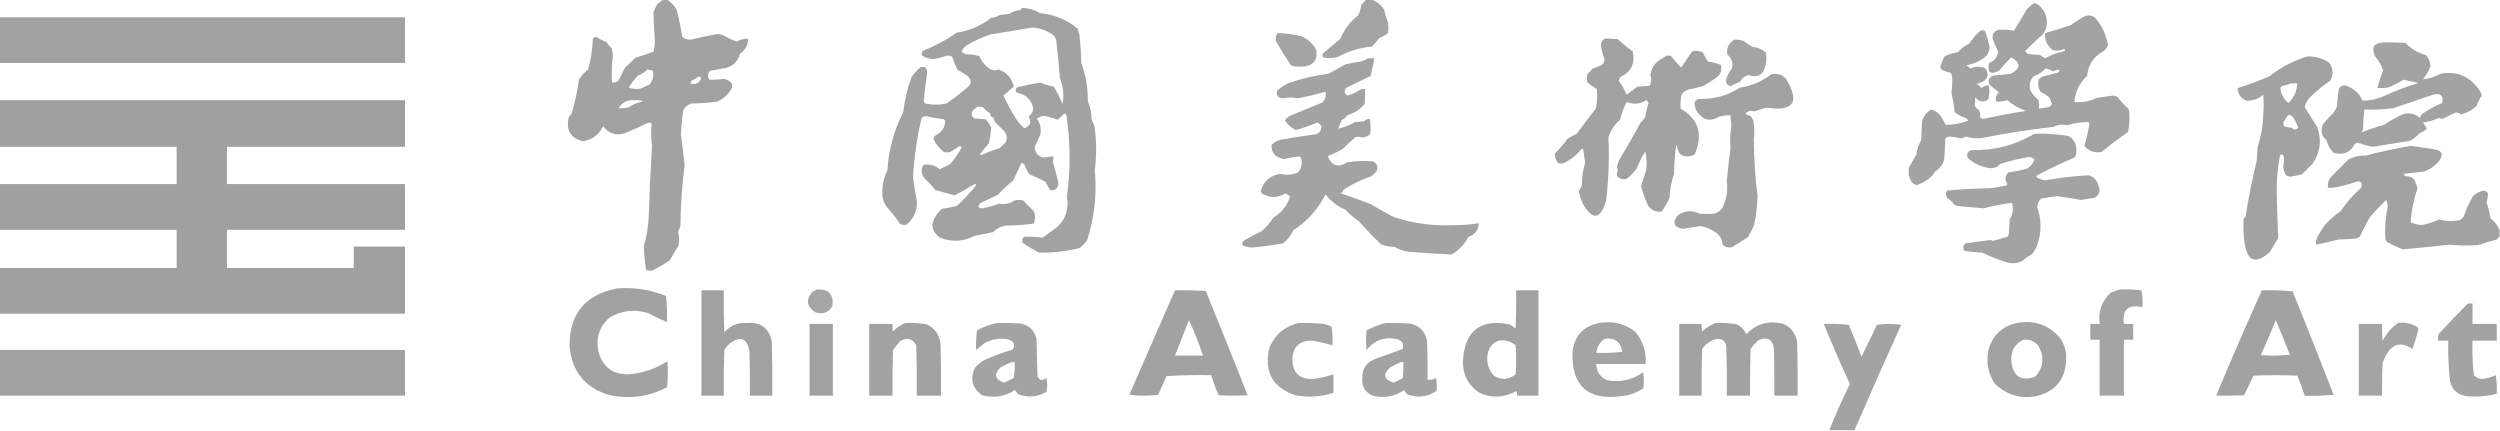
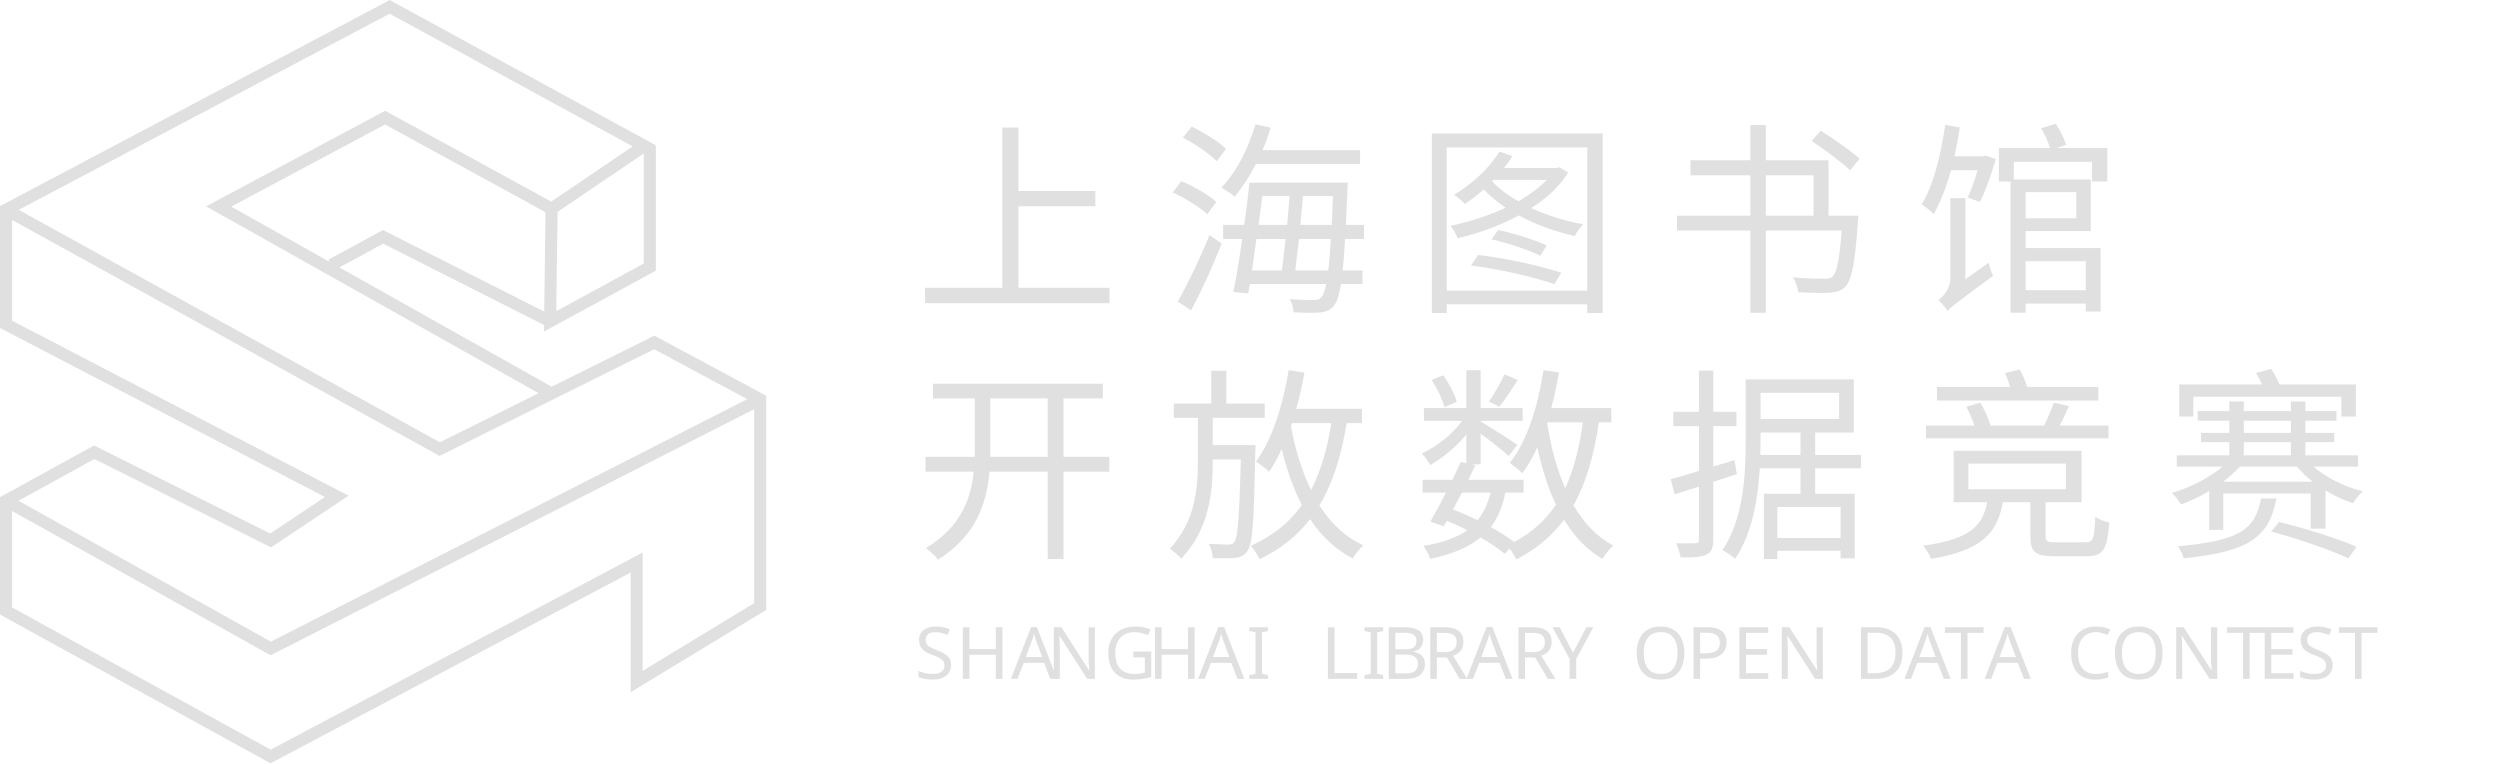
- <svg xmlns="http://www.w3.org/2000/svg" version="1.1" width="2682px" height="462px" style="shape-rendering:geometricPrecision; text-rendering:geometricPrecision; image-rendering:optimizeQuality; fill-rule:evenodd; clip-rule:evenodd">
+ <svg xmlns="http://www.w3.org/2000/svg" id="_图层_1" data-name="图层_1" viewBox="0 0 207.41 63.33">
+   <defs>
+     <style>
+       .cls-1 {
+         font-family: 'FZYOUH_509R--GB1-4', FZYouHei;
+         font-size: 17px;
+         letter-spacing: .22em;
+       }
+ 
+       .cls-1, .cls-2 {
+         fill: #e0e0e0;
+       }
+ 
+       .cls-2 {
+         font-family: 'FZYOUH_512B--GB1-4', FZYouHei;
+         font-size: 6px;
+       }
+ 
+       .cls-3 {
+         letter-spacing: 0em;
+       }
+ 
+       .cls-4 {
+         letter-spacing: -.02em;
+       }
+ 
+       .cls-5 {
+         fill: none;
+         stroke: #e0e0e0;
+         stroke-miterlimit: 10;
+       }
+ 
+       .cls-6 {
+         letter-spacing: .03em;
+       }
+ 
+       .cls-7 {
+         letter-spacing: .02em;
+       }
+ 
+       .cls-8 {
+         letter-spacing: .02em;
+       }
+ 
+       .cls-9 {
+         letter-spacing: .04em;
+       }
+ 
+       .cls-10 {
+         letter-spacing: .04em;
+       }
+ 
+       .cls-11 {
+         letter-spacing: .03em;
+       }
+ 
+       .cls-12 {
+         letter-spacing: .03em;
+       }
+ 
+       .cls-13 {
+         letter-spacing: .03em;
+       }
+ 
+       .cls-14 {
+         letter-spacing: .01em;
+       }
+     </style>
+   </defs>
  <g>
-     <path style="opacity:0.972" fill="#9ea09f" d="M 711.5,-0.5 C 712.833,-0.5 714.167,-0.5 715.5,-0.5C 719.807,2.309 723.307,5.976 726,10.5C 728.405,20.05 730.405,29.717 732,39.5C 735.338,42.318 739.171,43.151 743.5,42C 752.078,39.847 760.745,38.014 769.5,36.5C 771.923,36.594 774.256,37.094 776.5,38C 780.862,40.871 785.528,43.038 790.5,44.5C 794.217,42.467 798.217,41.467 802.5,41.5C 802.611,48.273 799.778,53.606 794,57.5C 791.86,65.64 786.693,70.807 778.5,73C 772.795,73.855 767.129,74.855 761.5,76C 759.17,79.113 759.003,82.279 761,85.5C 766.269,85.612 771.603,85.279 777,84.5C 786.764,87.555 788.097,92.888 781,100.5C 777.79,104.187 773.956,107.021 769.5,109C 760.575,110.248 751.575,110.915 742.5,111C 738.157,112.01 734.99,114.51 733,118.5C 731.704,127.122 730.871,135.789 730.5,144.5C 731.991,155.469 733.324,166.469 734.5,177.5C 731.628,198.708 730.128,220.041 730,241.5C 729.697,243.888 728.863,246.055 727.5,248C 728.637,253.082 728.804,258.249 728,263.5C 724.566,268.706 721.399,274.039 718.5,279.5C 712.63,283.2 706.63,286.7 700.5,290C 697.901,290.769 695.401,290.602 693,289.5C 691.934,281.179 691.101,272.845 690.5,264.5C 693.774,253.753 695.607,242.753 696,231.5C 696.774,206.471 697.941,181.471 699.5,156.5C 698.401,148.44 698.235,140.44 699,132.5C 697.612,131.446 696.112,131.28 694.5,132C 687.327,135.631 679.993,138.964 672.5,142C 662.317,146.298 653.817,144.131 647,135.5C 642.461,144.561 635.294,149.894 625.5,151.5C 612.268,148.397 607.101,140.064 610,126.5C 610.615,124.884 611.615,123.551 613,122.5C 616.755,110.47 619.422,98.137 621,85.5C 623.652,81.183 626.985,77.516 631,74.5C 633.939,63.726 635.605,52.726 636,41.5C 637.133,39.789 638.633,39.289 640.5,40C 643.608,42.106 646.941,43.772 650.5,45C 651.987,47.485 653.821,49.652 656,51.5C 656.818,54.107 657.318,56.774 657.5,59.5C 656.337,69.232 656.004,78.899 656.5,88.5C 659.157,88.838 661.49,88.171 663.5,86.5C 665.827,81.868 668.16,77.202 670.5,72.5C 674.318,69.182 677.985,65.682 681.5,62C 688.137,59.99 694.637,57.823 701,55.5C 702.101,51.448 702.601,47.281 702.5,43C 701.764,33.156 701.264,23.322 701,13.5C 702.059,10.382 703.392,7.382 705,4.5C 707.352,2.97 709.519,1.303 711.5,-0.5 Z M 694.5,74.5 C 696.482,74.995 698.482,75.495 700.5,76C 701.584,81.558 700.25,86.558 696.5,91C 693.382,92.147 690.382,93.48 687.5,95C 683.074,95.791 678.741,95.457 674.5,94C 677.349,89.306 680.682,84.973 684.5,81C 688.372,79.57 691.705,77.404 694.5,74.5 Z M 748.5,82.5 C 749.978,82.238 751.311,82.571 752.5,83.5C 750.293,89.27 746.293,91.27 740.5,89.5C 741.04,88.252 741.707,87.085 742.5,86C 744.91,85.4 746.91,84.234 748.5,82.5 Z M 676.5,107.5 C 680.846,107.334 685.179,107.501 689.5,108C 689.167,108.333 688.833,108.667 688.5,109C 683.448,110.235 678.781,112.235 674.5,115C 670.878,116.106 667.211,116.439 663.5,116C 666.571,111.137 670.905,108.304 676.5,107.5 Z" />
+     <polyline class="cls-5" points=".5 41.54 22.46 53.8 63.07 33.13" />
+     <polyline class="cls-5" points="45.76 17.31 45.64 26.66 53.91 22.16 53.91 12.1" />
+     <polyline class="cls-5" points="27.49 21.98 31.78 19.65 45.64 26.66" />
+     <polyline class="cls-5" points=".5 17.4 36.48 37.26 54.28 28.41 63.07 33.13 63.07 50.32 52.82 56.54 52.82 46.67 22.45 62.76 .5 50.69 .5 41.54 7.82 37.52 22.45 44.84 27.94 41.18 .5 26.91 .5 17.4 32.33 .57 53.45 12.1 45.76 17.31 31.95 9.76 18.14 17.13 45.76 32.65" />
  </g>
-   <g>
-     <path style="opacity:0.953" fill="#9ea09f" d="M 1465.5,-0.5 C 1467.5,-0.5 1469.5,-0.5 1471.5,-0.5C 1477.16,1.602 1481.66,5.269 1485,10.5C 1485.81,15.049 1487.14,19.382 1489,23.5C 1489.67,27.5 1489.67,31.5 1489,35.5C 1486.08,37.712 1482.91,39.545 1479.5,41C 1477.15,44.349 1474.48,47.349 1471.5,50C 1458.67,51.205 1446.67,54.871 1435.5,61C 1430.22,62.675 1424.89,62.842 1419.5,61.5C 1418.57,60.232 1418.41,58.899 1419,57.5C 1425.33,52.167 1431.67,46.833 1438,41.5C 1442.1,31.412 1448.43,23.078 1457,16.5C 1458.85,12.889 1460.02,9.056 1460.5,5C 1462.35,3.317 1464.02,1.484 1465.5,-0.5 Z" />
-   </g>
-   <g>
-     <path style="opacity:0.958" fill="#9ea09f" d="M 2181.5,3.5 C 2183.31,3.491 2184.98,3.991 2186.5,5C 2194.62,11.625 2197.46,20.125 2195,30.5C 2194.1,33.071 2192.77,35.404 2191,37.5C 2184.48,43.023 2178.31,48.857 2172.5,55C 2173.5,56 2174.5,57 2175.5,58C 2179.83,58.333 2184.17,58.667 2188.5,59C 2190.34,60.182 2192.18,61.349 2194,62.5C 2200.36,58.823 2207.19,56.323 2214.5,55C 2215.71,54.107 2215.71,53.274 2214.5,52.5C 2210.66,54.313 2206.66,54.813 2202.5,54C 2196.25,49.338 2193.42,43.172 2194,35.5C 2203.17,32.839 2212.34,30.006 2221.5,27C 2226.53,23.153 2231.86,19.82 2237.5,17C 2241.21,16.004 2244.54,16.67 2247.5,19C 2254.97,27.446 2259.64,37.28 2261.5,48.5C 2260.41,51.094 2258.74,53.261 2256.5,55C 2246.07,60.661 2240.24,69.494 2239,81.5C 2230.78,88.981 2226.28,98.314 2225.5,109.5C 2234,110.11 2242,108.61 2249.5,105C 2255.32,104.094 2261.16,103.26 2267,102.5C 2268.63,102.625 2270.13,103.125 2271.5,104C 2275.3,108.801 2279.47,113.301 2284,117.5C 2284.93,125.605 2284.6,133.605 2283,141.5C 2273.29,148.308 2263.79,155.475 2254.5,163C 2247.1,164.386 2240.94,162.22 2236,156.5C 2238.41,148.909 2240.24,141.076 2241.5,133C 2241.36,132.228 2241.02,131.561 2240.5,131C 2232.65,130.802 2224.99,131.968 2217.5,134.5C 2212.69,133.162 2208.02,133.662 2203.5,136C 2177.69,138.906 2152.02,142.906 2126.5,148C 2120.7,148.878 2115.03,148.378 2109.5,146.5C 2107.57,147.366 2105.57,148.033 2103.5,148.5C 2099.72,147.511 2095.89,146.844 2092,146.5C 2090.02,146.629 2088.35,147.296 2087,148.5C 2086.67,155.167 2086.33,161.833 2086,168.5C 2085.36,175.117 2082.19,180.117 2076.5,183.5C 2071.66,191.024 2064.83,196.024 2056,198.5C 2054.02,198.01 2052.35,197.01 2051,195.5C 2047.9,190.56 2046.9,185.226 2048,179.5C 2050.67,174.833 2053.33,170.167 2056,165.5C 2056.51,160.057 2058.18,155.057 2061,150.5C 2061.33,143.833 2061.67,137.167 2062,130.5C 2063.46,124.71 2066.79,120.377 2072,117.5C 2076.12,118.608 2079.45,120.941 2082,124.5C 2083.96,127.585 2085.79,130.752 2087.5,134C 2095.72,133.856 2103.72,132.356 2111.5,129.5C 2111.02,128.522 2110.36,127.689 2109.5,127C 2105.01,125.397 2100.85,123.23 2097,120.5C 2096.21,113.269 2095.04,106.102 2093.5,99C 2094.51,92.854 2094.68,86.687 2094,80.5C 2093.63,79.584 2093.13,78.75 2092.5,78C 2089.36,77.399 2086.36,76.399 2083.5,75C 2082.43,74.261 2081.76,73.261 2081.5,72C 2082.61,68.009 2084.11,64.175 2086,60.5C 2090.57,58.25 2095.4,56.75 2100.5,56C 2103.79,52.026 2107.79,49.026 2112.5,47C 2115.75,41.745 2119.75,37.078 2124.5,33C 2126.17,32.333 2127.83,32.333 2129.5,33C 2131.55,38.704 2133.22,44.537 2134.5,50.5C 2134.11,56.724 2131.11,61.224 2125.5,64C 2120.58,67.127 2115.25,69.127 2109.5,70C 2111.09,71.046 2112.59,72.213 2114,73.5C 2119.09,71.108 2124.26,70.942 2129.5,73C 2134.14,79.12 2133.14,84.12 2126.5,88C 2124.5,88.667 2122.5,89.333 2120.5,90C 2122.64,90.973 2124.31,92.473 2125.5,94.5C 2127.82,92.507 2130.48,91.507 2133.5,91.5C 2134.59,96.576 2134.43,101.576 2133,106.5C 2128,110.205 2123.33,109.538 2119,104.5C 2119.06,107.572 2118.9,110.572 2118.5,113.5C 2119.83,115.5 2121.5,117.167 2123.5,118.5C 2124.22,121.271 2124.55,123.937 2124.5,126.5C 2125.61,127.022 2126.77,127.355 2128,127.5C 2143.07,124.109 2158.24,121.276 2173.5,119C 2165.98,116.415 2159.31,112.581 2153.5,107.5C 2149.54,108.661 2145.54,109.161 2141.5,109C 2140.39,105.174 2141.39,101.841 2144.5,99C 2140.91,96.287 2137.41,93.453 2134,90.5C 2132.46,85.879 2133.96,82.713 2138.5,81C 2144.87,80.689 2151.21,80.023 2157.5,79C 2168.08,73.162 2168.08,67.329 2157.5,61.5C 2153.04,66.133 2148.71,70.966 2144.5,76C 2135.03,80.526 2131.53,77.692 2134,67.5C 2139.58,65.42 2142.75,61.42 2143.5,55.5C 2141.67,51.172 2139.84,46.838 2138,42.5C 2136.71,37.438 2138.54,33.938 2143.5,32C 2149.29,31.482 2154.96,31.816 2160.5,33C 2165.13,25.583 2169.63,18.083 2174,10.5C 2176.4,7.933 2178.9,5.6 2181.5,3.5 Z M 2194.5,73.5 C 2197.28,73.807 2199.78,74.807 2202,76.5C 2204.2,75.91 2206.36,75.243 2208.5,74.5C 2209.74,76.007 2209.41,77.174 2207.5,78C 2202.17,79.333 2196.84,80.666 2191.5,82C 2189.71,82.784 2188.21,83.951 2187,85.5C 2185.99,90.111 2186.66,94.445 2189,98.5C 2192.42,100.125 2195.59,102.125 2198.5,104.5C 2199.31,106.915 2200.31,109.249 2201.5,111.5C 2200.64,113.197 2199.3,114.363 2197.5,115C 2194.15,115.455 2190.81,115.955 2187.5,116.5C 2187.66,113.482 2187.5,110.482 2187,107.5C 2183.24,104.414 2180.24,100.748 2178,96.5C 2176.64,90.969 2177.81,86.135 2181.5,82C 2186.58,80.137 2190.92,77.304 2194.5,73.5 Z" />
-   </g>
-   <g>
-     <path style="opacity:0.963" fill="#9ea09f" d="M 1096.5,8.5 C 1103.37,8.64 1109.7,10.473 1115.5,14C 1130.69,15.52 1144.19,21.02 1156,30.5C 1156.82,32.788 1157.49,35.122 1158,37.5C 1159.17,47.458 1159.83,57.458 1160,67.5C 1164.86,80.721 1167.19,94.388 1167,108.5C 1169.7,114.478 1171.04,120.811 1171,127.5C 1171.72,129.949 1172.72,132.283 1174,134.5C 1176.42,150.534 1176.58,166.534 1174.5,182.5C 1176.92,208.417 1174.08,233.751 1166,258.5C 1163.5,261 1161,263.5 1158.5,266C 1144.07,269.643 1129.4,271.31 1114.5,271C 1108.52,267.862 1102.68,264.362 1097,260.5C 1096.1,257.975 1096.6,255.808 1098.5,254C 1105.24,253.703 1111.91,254.037 1118.5,255C 1123.5,251.333 1128.5,247.667 1133.5,244C 1140.15,238.394 1143.99,231.228 1145,222.5C 1145.58,218.81 1145.41,215.144 1144.5,211.5C 1148.6,182.311 1148.44,152.978 1144,123.5C 1143.58,122.044 1142.74,121.544 1141.5,122C 1139.32,124.35 1136.98,126.517 1134.5,128.5C 1130,126.555 1125.33,125.222 1120.5,124.5C 1117.4,124.383 1114.74,125.383 1112.5,127.5C 1116.15,132.611 1117.32,138.278 1116,144.5C 1114.27,148.953 1112.27,153.286 1110,157.5C 1110.06,163.246 1112.89,167.08 1118.5,169C 1122.18,168.852 1125.85,168.352 1129.5,167.5C 1130.25,169.584 1130.25,171.584 1129.5,173.5C 1131.65,180.966 1133.65,188.466 1135.5,196C 1135.27,201.902 1132.27,204.569 1126.5,204C 1124.83,201 1123.17,198 1121.5,195C 1115.92,192.14 1110.25,189.474 1104.5,187C 1102.01,183.863 1100.18,180.363 1099,176.5C 1098,175.833 1097,175.167 1096,174.5C 1093,180.833 1090,187.167 1087,193.5C 1081.2,198.3 1075.7,203.467 1070.5,209C 1064.17,212 1057.83,215 1051.5,218C 1048.46,221.526 1049.29,223.36 1054,223.5C 1060.17,222.293 1066.17,220.626 1072,218.5C 1077.92,219.649 1083.42,218.482 1088.5,215C 1091.5,214.333 1094.5,214.333 1097.5,215C 1101.28,218.779 1105.11,222.613 1109,226.5C 1111.15,231.14 1110.98,235.64 1108.5,240C 1098.6,241.284 1088.6,241.951 1078.5,242C 1073.44,243.028 1069.11,245.361 1065.5,249C 1058.83,250.333 1052.17,251.667 1045.5,253C 1033.52,259.296 1021.19,259.962 1008.5,255C 999.536,248.72 998.036,240.887 1004,231.5C 1005.82,228.679 1007.99,226.179 1010.5,224C 1015.91,223.217 1021.24,222.217 1026.5,221C 1033.99,214.004 1040.99,206.504 1047.5,198.5C 1046.64,197.417 1045.64,197.251 1044.5,198C 1037.91,202.25 1031.08,206.084 1024,209.5C 1017.13,207.707 1010.3,205.874 1003.5,204C 999.997,199.466 996.164,195.299 992,191.5C 988.255,186.896 987.755,182.062 990.5,177C 997.038,175.682 1002.87,177.182 1008,181.5C 1011.88,179.811 1015.71,177.978 1019.5,176C 1024.12,170.601 1028.12,164.768 1031.5,158.5C 1031.17,157.5 1030.5,156.833 1029.5,156.5C 1026.3,158.864 1022.97,161.03 1019.5,163C 1017.17,163.667 1014.83,163.667 1012.5,163C 1007.85,159.199 1004.19,154.699 1001.5,149.5C 1001.72,148.062 1002.22,146.729 1003,145.5C 1010.11,142.455 1013.78,137.122 1014,129.5C 1013.5,129 1013,128.5 1012.5,128C 1005.93,127.21 999.428,126.044 993,124.5C 989.986,124.847 988.319,126.514 988,129.5C 983.429,149.595 980.595,169.928 979.5,190.5C 980.59,198.697 981.923,206.863 983.5,215C 984.276,225.706 980.609,234.372 972.5,241C 970.029,241.706 967.695,241.373 965.5,240C 961.04,233.6 956.206,227.434 951,221.5C 949.092,218.785 947.759,215.785 947,212.5C 945.731,201.968 947.398,191.968 952,182.5C 953.307,160.603 958.974,139.936 969,120.5C 970.435,107.439 973.435,94.772 978,82.5C 980.797,78.701 983.964,75.201 987.5,72C 992.868,70.985 995.201,73.318 994.5,79C 993.036,88.849 991.869,98.682 991,108.5C 991.374,109.416 991.874,110.25 992.5,111C 1000.14,112.709 1007.81,112.709 1015.5,111C 1023.12,105.716 1030.45,100.049 1037.5,94C 1042.66,89.759 1042.66,85.426 1037.5,81C 1033.92,78.959 1030.42,76.792 1027,74.5C 1024.95,70.002 1023.12,65.502 1021.5,61C 1020.13,60.125 1018.63,59.625 1017,59.5C 1011.87,60.98 1006.71,62.314 1001.5,63.5C 996.963,63.229 992.796,61.896 989,59.5C 988.48,57.711 988.813,56.044 990,54.5C 1002.95,49.444 1015.11,42.944 1026.5,35C 1040.22,32.979 1052.55,27.645 1063.5,19C 1066.86,18.946 1069.86,17.946 1072.5,16C 1075.83,15.667 1079.17,15.333 1082.5,15C 1085.78,12.684 1089.44,11.351 1093.5,11C 1094.94,10.623 1095.94,9.79 1096.5,8.5 Z M 1107.5,29.5 C 1116.28,30.146 1124.12,33.146 1131,38.5C 1131.67,39.833 1132.33,41.167 1133,42.5C 1134.71,55.973 1136.04,69.64 1137,83.5C 1140.55,92.635 1141.55,101.969 1140,111.5C 1137.21,105.139 1134.05,98.972 1130.5,93C 1125.46,92.098 1120.63,90.598 1116,88.5C 1107.82,89.962 1099.65,91.629 1091.5,93.5C 1089.09,95.319 1088.92,97.319 1091,99.5C 1100.43,101.28 1106.26,106.78 1108.5,116C 1108.29,119.867 1106.63,122.867 1103.5,125C 1106.93,130.963 1105.43,135.129 1099,137.5C 1095.57,134.686 1092.57,131.353 1090,127.5C 1084.98,119.454 1080.48,111.121 1076.5,102.5C 1080.13,99.343 1083.79,96.177 1087.5,93C 1085.66,83.981 1080.33,77.815 1071.5,74.5C 1067.52,76.098 1063.85,75.598 1060.5,73C 1056.02,69.522 1052.68,65.189 1050.5,60C 1045.55,59.005 1040.55,58.338 1035.5,58C 1033.88,57.385 1032.55,56.385 1031.5,55C 1032.79,52.708 1034.46,50.708 1036.5,49C 1044.76,44.057 1053.43,40.057 1062.5,37C 1077.65,34.587 1092.65,32.087 1107.5,29.5 Z M 1048.5,114.5 C 1050.53,114.338 1052.53,114.505 1054.5,115C 1056.68,117.511 1059.18,119.678 1062,121.5C 1062.23,124.06 1063.56,125.726 1066,126.5C 1066.33,127.833 1066.67,129.167 1067,130.5C 1070.35,133.919 1073.68,137.252 1077,140.5C 1080.23,144.151 1080.89,148.151 1079,152.5C 1076.83,154.667 1074.67,156.833 1072.5,159C 1065.65,161.005 1058.98,163.505 1052.5,166.5C 1051.48,165.998 1051.31,165.332 1052,164.5C 1055,160.833 1058,157.167 1061,153.5C 1062.01,148.024 1062.85,142.524 1063.5,137C 1061.91,133.738 1059.91,130.738 1057.5,128C 1053.5,127.667 1049.5,127.333 1045.5,127C 1042.62,125.334 1041.79,122.834 1043,119.5C 1044.7,117.627 1046.54,115.96 1048.5,114.5 Z" />
-   </g>
-   <g>
-     <path style="opacity:0.984" fill="#9ea09f" d="M -0.5,18.5 C 144.5,18.5 289.5,18.5 434.5,18.5C 434.5,34.833 434.5,51.167 434.5,67.5C 289.5,67.5 144.5,67.5 -0.5,67.5C -0.5,51.167 -0.5,34.833 -0.5,18.5 Z" />
-   </g>
-   <g>
-     <path style="opacity:0.948" fill="#9ea09f" d="M 1370.5,35.5 C 1379.28,35.694 1387.95,36.861 1396.5,39C 1403.31,42.141 1408.47,46.974 1412,53.5C 1413.95,62.786 1410.45,68.619 1401.5,71C 1396.83,71.667 1392.17,71.667 1387.5,71C 1386.38,70.751 1385.38,70.251 1384.5,69.5C 1379.05,61.263 1373.88,52.929 1369,44.5C 1368.07,41.177 1368.57,38.177 1370.5,35.5 Z" />
-   </g>
-   <g>
-     <path style="opacity:0.962" fill="#9ea09f" d="M 1721.5,41.5 C 1726.18,41.334 1730.85,41.501 1735.5,42C 1740.51,46.676 1745.85,51.009 1751.5,55C 1754.56,67.713 1750.23,76.879 1738.5,82.5C 1737.64,83.736 1736.98,85.069 1736.5,86.5C 1739.97,91.135 1742.8,96.135 1745,101.5C 1748.92,98.789 1752.76,95.955 1756.5,93C 1760.83,92.667 1765.17,92.333 1769.5,92C 1771.7,88.546 1772.03,84.879 1770.5,81C 1771.13,74.407 1774.13,69.074 1779.5,65C 1782.17,63.333 1784.83,61.667 1787.5,60C 1789.17,59.333 1790.83,59.333 1792.5,60C 1796.01,64.34 1799.68,68.507 1803.5,72.5C 1807.38,66.58 1811.38,60.746 1815.5,55C 1819.57,54.044 1823.41,54.544 1827,56.5C 1828.45,59.912 1830.29,63.079 1832.5,66C 1837.21,66.746 1841.71,67.912 1846,69.5C 1847.58,75.117 1846.08,79.617 1841.5,83C 1837.1,86.394 1832.44,89.394 1827.5,92C 1822.26,93.701 1816.92,95.035 1811.5,96C 1808.3,97.003 1805.8,98.837 1804,101.5C 1802.92,106.47 1802.59,111.47 1803,116.5C 1821.62,127.346 1826.95,143.013 1819,163.5C 1818.5,165.333 1817.33,166.5 1815.5,167C 1805.4,169.704 1799.9,165.87 1799,155.5C 1798.67,155.833 1798.33,156.167 1798,156.5C 1796.77,166.441 1796.1,176.441 1796,186.5C 1793.06,194.927 1791.39,203.594 1791,212.5C 1788.72,217.668 1785.89,222.502 1782.5,227C 1776.45,227.726 1771.61,225.559 1768,220.5C 1764.95,213.724 1762.45,206.724 1760.5,199.5C 1762.33,193.844 1764.16,188.177 1766,182.5C 1766.92,175.724 1766.59,169.057 1765,162.5C 1761.44,168.167 1758.44,174.167 1756,180.5C 1753.2,184.299 1750.04,187.799 1746.5,191C 1743.54,192.85 1740.54,192.85 1737.5,191C 1735.63,190.101 1734.63,188.601 1734.5,186.5C 1735.76,183.988 1735.76,181.488 1734.5,179C 1735.33,176.5 1736.17,174 1737,171.5C 1745.07,158.425 1752.73,145.091 1760,131.5C 1762.04,129.792 1763.71,127.792 1765,125.5C 1765.76,120.568 1766.92,115.734 1768.5,111C 1768.23,109.393 1767.4,108.226 1766,107.5C 1759.6,111.694 1752.93,112.36 1746,109.5C 1745.59,109.957 1745.09,110.291 1744.5,110.5C 1741.65,116.235 1739.49,122.235 1738,128.5C 1732,133.66 1727.83,139.994 1725.5,147.5C 1726.6,170.215 1725.76,192.882 1723,215.5C 1716.96,235.774 1708.63,236.774 1698,218.5C 1696.09,214.104 1694.59,209.604 1693.5,205C 1695.1,203.065 1696.27,200.899 1697,198.5C 1697.08,190.323 1698.24,182.323 1700.5,174.5C 1699.83,169.833 1699.17,165.167 1698.5,160.5C 1698,159.479 1697.33,159.312 1696.5,160C 1691.29,166.552 1684.96,171.552 1677.5,175C 1675.5,175.667 1673.5,175.667 1671.5,175C 1669,171.864 1667.84,168.364 1668,164.5C 1673.09,159.801 1677.59,154.634 1681.5,149C 1684.7,146.898 1688.04,145.065 1691.5,143.5C 1698.14,134.358 1704.97,125.358 1712,116.5C 1713.45,109.556 1713.79,102.556 1713,95.5C 1709.49,93.413 1706.16,91.08 1703,88.5C 1702.33,85.5 1702.33,82.5 1703,79.5C 1705.02,77.65 1706.85,75.65 1708.5,73.5C 1712.66,72.501 1716.49,70.834 1720,68.5C 1720.5,67 1721,65.5 1721.5,64C 1719.72,59.283 1718.39,54.45 1717.5,49.5C 1717.28,45.934 1718.62,43.267 1721.5,41.5 Z" />
-   </g>
-   <g>
-     <path style="opacity:0.948" fill="#9ea09f" d="M 1860.5,42.5 C 1863.94,42.301 1867.27,42.801 1870.5,44C 1873.66,46.416 1877,48.582 1880.5,50.5C 1885.7,50.751 1890.36,52.751 1894.5,56.5C 1895.35,61.141 1895.18,65.808 1894,70.5C 1891.56,80.472 1885.4,83.805 1875.5,80.5C 1871.43,81.741 1868.43,84.241 1866.5,88C 1863.12,89.107 1859.95,90.607 1857,92.5C 1853.83,92 1852,90.167 1851.5,87C 1852.55,81.936 1854.72,77.436 1858,73.5C 1859.47,67.448 1857.81,62.448 1853,58.5C 1852,51.492 1854.5,46.158 1860.5,42.5 Z" />
-   </g>
-   <g>
-     <path style="opacity:0.957" fill="#9ea09f" d="M 2556.5,45.5 C 2564.51,45.334 2572.51,45.5 2580.5,46C 2586.6,52.432 2593.93,56.766 2602.5,59C 2605.52,62.451 2607.18,66.451 2607.5,71C 2605.64,76.044 2602.97,80.711 2599.5,85C 2606.24,84.421 2612.57,82.421 2618.5,79C 2635.46,76.097 2648.96,81.597 2659,95.5C 2660.7,97.56 2661.86,99.893 2662.5,102.5C 2660.16,105.851 2658.32,109.518 2657,113.5C 2652.31,118.033 2646.81,121.033 2640.5,122.5C 2638.7,121.735 2636.87,121.068 2635,120.5C 2630.44,122.53 2625.94,124.697 2621.5,127C 2619.76,127.651 2618.1,127.485 2616.5,126.5C 2611.08,129.043 2605.42,130.71 2599.5,131.5C 2600.96,133.583 2602.29,135.75 2603.5,138C 2601.25,140.211 2598.58,141.877 2595.5,143C 2592.74,146.427 2589.41,149.093 2585.5,151C 2572.31,153.089 2559.15,155.256 2546,157.5C 2541.36,156.839 2536.86,155.672 2532.5,154C 2530.5,153.333 2528.5,153.333 2526.5,154C 2521.68,163.571 2514.01,166.905 2503.5,164C 2499.69,160.267 2497.19,155.767 2496,150.5C 2490.52,145.822 2489.19,140.155 2492,133.5C 2495.3,129.2 2498.96,125.2 2503,121.5C 2504.59,119.33 2505.92,116.996 2507,114.5C 2507.44,108.151 2508.11,101.818 2509,95.5C 2511.68,91.287 2515.18,90.454 2519.5,93C 2526.5,96 2531.5,101 2534.5,108C 2542.47,108.015 2550.14,106.348 2557.5,103C 2569.51,97.494 2581.85,92.827 2594.5,89C 2589.18,87.725 2583.85,86.559 2578.5,85.5C 2573.11,88.861 2567.45,91.694 2561.5,94C 2557.85,94.499 2554.18,94.665 2550.5,94.5C 2552.2,88.091 2554.2,81.758 2556.5,75.5C 2554.74,69.902 2551.9,64.902 2548,60.5C 2543.74,51.173 2546.57,46.173 2556.5,45.5 Z M 2610.5,101.5 C 2618.42,99.587 2621.59,102.587 2620,110.5C 2612.22,113.723 2604.88,117.723 2598,122.5C 2597.33,123.833 2596.67,125.167 2596,126.5C 2591.23,122.355 2585.73,120.855 2579.5,122C 2571.66,125.197 2564.33,129.197 2557.5,134C 2549.14,136.209 2541.14,138.876 2533.5,142C 2534.19,140.933 2534.69,139.766 2535,138.5C 2535.2,131.45 2535.7,124.45 2536.5,117.5C 2546.83,117.957 2557.16,117.457 2567.5,116C 2581.95,111.088 2596.28,106.255 2610.5,101.5 Z" />
-   </g>
-   <g>
-     <path style="opacity:0.962" fill="#9ea09f" d="M 2475.5,60.5 C 2483.81,60.329 2491.48,62.496 2498.5,67C 2503.11,73.164 2503.61,79.664 2500,86.5C 2491.75,92.079 2484.08,98.412 2477,105.5C 2474.82,108.359 2473.32,111.526 2472.5,115C 2476.97,122.146 2481.47,129.313 2486,136.5C 2490.86,150.479 2489.19,163.479 2481,175.5C 2477.17,179.333 2473.33,183.167 2469.5,187C 2465.54,188.025 2461.54,188.859 2457.5,189.5C 2455.41,189.514 2453.57,188.848 2452,187.5C 2450.35,184.55 2449.52,181.383 2449.5,178C 2450.17,174.501 2450.34,171.001 2450,167.5C 2448.92,165.606 2447.59,165.273 2446,166.5C 2443.22,180.86 2442.05,195.36 2442.5,210C 2442.95,225.191 2443.45,240.357 2444,255.5C 2441,260.5 2438,265.5 2435,270.5C 2419.85,283.904 2410.85,280.571 2408,260.5C 2406.69,251.865 2406.35,243.199 2407,234.5C 2407.67,233.833 2408.33,233.167 2409,232.5C 2412.16,212.339 2416.16,192.339 2421,172.5C 2421.33,167.5 2421.67,162.5 2422,157.5C 2425.67,146.49 2427.67,135.157 2428,123.5C 2428.67,116.167 2428.67,108.833 2428,101.5C 2422.65,106.281 2416.49,108.448 2409.5,108C 2403.81,105.168 2400.81,100.668 2400.5,94.5C 2411.99,90.836 2423.32,86.669 2434.5,82C 2446.82,72.175 2460.49,65.008 2475.5,60.5 Z M 2457.5,89.5 C 2459.83,89.5 2462.17,89.5 2464.5,89.5C 2464.12,97.834 2460.95,104.834 2455,110.5C 2450.29,106.608 2447.45,101.608 2446.5,95.5C 2446.53,93.971 2447.2,92.804 2448.5,92C 2451.74,91.594 2454.74,90.76 2457.5,89.5 Z M 2454.5,123.5 C 2455.87,123.343 2457.21,123.51 2458.5,124C 2461.69,127.859 2464.02,132.193 2465.5,137C 2463.49,139.62 2461.15,139.62 2458.5,137C 2455.77,136.818 2453.11,136.318 2450.5,135.5C 2449.52,133.902 2449.35,132.235 2450,130.5C 2451.51,128.138 2453.01,125.805 2454.5,123.5 Z" />
-   </g>
-   <g>
-     <path style="opacity:0.959" fill="#9ea09f" d="M 1467.5,62.5 C 1469.83,62.5 1472.17,62.5 1474.5,62.5C 1473.17,68.826 1471.83,75.159 1470.5,81.5C 1461.83,85.563 1453.16,89.73 1444.5,94C 1441.62,97.351 1441.96,100.185 1445.5,102.5C 1450.55,101.143 1455.21,98.976 1459.5,96C 1461.13,95.507 1462.8,95.34 1464.5,95.5C 1464.67,100.844 1464.5,106.177 1464,111.5C 1459.15,117.352 1452.99,121.352 1445.5,123.5C 1444.11,125.89 1442.11,127.557 1439.5,128.5C 1438.22,131.711 1436.89,134.878 1435.5,138C 1441.8,136.673 1447.8,134.339 1453.5,131C 1456.83,130.667 1460.17,130.333 1463.5,130C 1465.16,128.337 1467.16,127.504 1469.5,127.5C 1470.44,132.805 1470.61,138.139 1470,143.5C 1467.79,146.075 1464.95,147.408 1461.5,147.5C 1459.17,146.828 1456.83,146.661 1454.5,147C 1449.87,150.632 1445.53,154.632 1441.5,159C 1436.01,162.414 1430.34,165.247 1424.5,167.5C 1428.66,178.113 1435.66,180.28 1445.5,174C 1454.47,172.668 1463.47,172.335 1472.5,173C 1477.14,175.072 1478.64,178.572 1477,183.5C 1475.17,185.333 1473.33,187.167 1471.5,189C 1460.85,192.49 1450.85,197.324 1441.5,203.5C 1440.61,204.325 1440.28,205.325 1440.5,206.5C 1439.45,206.351 1438.45,206.517 1437.5,207C 1448.58,210.803 1459.58,214.803 1470.5,219C 1478.67,223.92 1487.01,228.587 1495.5,233C 1516.59,239.828 1538.26,242.662 1560.5,241.5C 1569.23,241.546 1577.9,240.879 1586.5,239.5C 1586.12,246.726 1582.45,251.559 1575.5,254C 1571.16,262.004 1565.16,268.337 1557.5,273C 1541.83,272.364 1526.17,271.364 1510.5,270C 1505.45,269.316 1500.78,267.65 1496.5,265C 1491.32,264.869 1486.32,263.869 1481.5,262C 1473.19,254.023 1465.19,245.69 1457.5,237C 1452.17,233.661 1447.5,229.661 1443.5,225C 1434.91,221.416 1427.74,215.916 1422,208.5C 1413.89,224.596 1402.39,237.43 1387.5,247C 1384.98,252.527 1381.31,257.194 1376.5,261C 1365.77,262.991 1354.94,264.491 1344,265.5C 1340.36,265.518 1336.86,264.852 1333.5,263.5C 1332.15,261.389 1332.48,259.555 1334.5,258C 1340.68,254.412 1347.01,251.078 1353.5,248C 1358.41,243.756 1362.58,238.923 1366,233.5C 1375.18,228.057 1381.18,220.39 1384,210.5C 1382.32,209.484 1380.66,208.484 1379,207.5C 1371,212.461 1362.83,212.628 1354.5,208C 1353.43,207.261 1352.76,206.261 1352.5,205C 1355.58,194.418 1362.58,188.251 1373.5,186.5C 1380.01,188.116 1386.34,187.616 1392.5,185C 1395.35,181.823 1396.69,177.989 1396.5,173.5C 1396.67,171.307 1396.01,169.473 1394.5,168C 1388.97,168.253 1383.47,169.087 1378,170.5C 1368.71,169.554 1364.05,164.554 1364,155.5C 1366.67,152.836 1369.84,151.002 1373.5,150C 1386.14,147.782 1398.81,145.782 1411.5,144C 1415.67,142.779 1417.67,139.946 1417.5,135.5C 1416.47,133.639 1414.97,132.305 1413,131.5C 1405.55,134.761 1397.88,137.428 1390,139.5C 1385.42,137.092 1381.59,133.759 1378.5,129.5C 1379.85,126.987 1381.85,125.153 1384.5,124C 1395.83,119.333 1407.17,114.667 1418.5,110C 1421.88,106.867 1423.04,103.034 1422,98.5C 1412.14,101.237 1402.14,103.57 1392,105.5C 1386.85,104.329 1381.69,104.329 1376.5,105.5C 1371.18,105.348 1369.01,102.681 1370,97.5C 1373.73,94.048 1377.9,91.215 1382.5,89C 1396.5,84.249 1410.84,80.916 1425.5,79C 1431.48,75.7 1437.48,72.366 1443.5,69C 1448.79,67.785 1454.12,66.785 1459.5,66C 1462.48,65.295 1465.14,64.129 1467.5,62.5 Z" />
-   </g>
-   <g>
-     <path style="opacity:0.964" fill="#9ea09f" d="M 1900.5,79.5 C 1906.61,78.41 1911.78,80.077 1916,84.5C 1931.15,109.555 1924.31,119.889 1895.5,115.5C 1890.94,116.645 1886.44,117.979 1882,119.5C 1878.42,118.355 1875.25,119.022 1872.5,121.5C 1873.71,123.069 1875.38,123.902 1877.5,124C 1879.06,125.583 1880.22,127.416 1881,129.5C 1882.14,136.701 1882.31,143.867 1881.5,151C 1881.71,170.945 1883.04,190.778 1885.5,210.5C 1885.17,220.606 1884,230.606 1882,240.5C 1880.19,245.446 1877.86,250.112 1875,254.5C 1869.5,258 1864,261.5 1858.5,265C 1854.49,266.098 1850.99,265.265 1848,262.5C 1847.46,255.924 1844.3,251.091 1838.5,248C 1834.02,245.176 1829.19,243.343 1824,242.5C 1817.81,243.449 1811.64,244.449 1805.5,245.5C 1795.83,243.796 1793.83,239.129 1799.5,231.5C 1806.56,225.883 1814.23,225.05 1822.5,229C 1828.17,229.667 1833.83,229.667 1839.5,229C 1843.19,227.911 1846.02,225.745 1848,222.5C 1852.35,213.405 1853.85,203.905 1852.5,194C 1853.62,182.308 1854.95,170.642 1856.5,159C 1855.72,150.996 1856.05,142.996 1857.5,135C 1856.93,131.183 1856.6,127.349 1856.5,123.5C 1852.47,123.672 1848.47,124.172 1844.5,125C 1835.37,130.77 1827.54,129.27 1821,120.5C 1818.76,117.11 1817.76,113.443 1818,109.5C 1819.32,107.513 1821.15,106.346 1823.5,106C 1839.17,106.501 1853.51,102.501 1866.5,94C 1879.19,92.149 1890.52,87.316 1900.5,79.5 Z" />
-   </g>
-   <g>
-     <path style="opacity:0.985" fill="#9ea09f" d="M -0.5,107.5 C 144.5,107.5 289.5,107.5 434.5,107.5C 434.5,124.167 434.5,140.833 434.5,157.5C 370.833,157.5 307.167,157.5 243.5,157.5C 243.5,170.833 243.5,184.167 243.5,197.5C 307.167,197.5 370.833,197.5 434.5,197.5C 434.5,213.833 434.5,230.167 434.5,246.5C 370.833,246.5 307.167,246.5 243.5,246.5C 243.5,260.167 243.5,273.833 243.5,287.5C 288.833,287.5 334.167,287.5 379.5,287.5C 379.5,279.833 379.5,272.167 379.5,264.5C 397.833,264.5 416.167,264.5 434.5,264.5C 434.5,288.5 434.5,312.5 434.5,336.5C 289.5,336.5 144.5,336.5 -0.5,336.5C -0.5,320.167 -0.5,303.833 -0.5,287.5C 62.833,287.5 126.167,287.5 189.5,287.5C 189.5,273.833 189.5,260.167 189.5,246.5C 126.167,246.5 62.833,246.5 -0.5,246.5C -0.5,230.167 -0.5,213.833 -0.5,197.5C 62.833,197.5 126.167,197.5 189.5,197.5C 189.5,184.167 189.5,170.833 189.5,157.5C 126.167,157.5 62.833,157.5 -0.5,157.5C -0.5,140.833 -0.5,124.167 -0.5,107.5 Z" />
-   </g>
-   <g>
-     <path style="opacity:0.96" fill="#9ea09f" d="M 2182.5,143.5 C 2194.95,143.032 2207.28,143.865 2219.5,146C 2225.19,149.699 2227.86,155.032 2227.5,162C 2227.73,164.671 2227.06,167.004 2225.5,169C 2211.96,174.771 2198.62,181.105 2185.5,188C 2184.29,188.893 2184.29,189.726 2185.5,190.5C 2188.16,191.997 2190.99,192.997 2194,193.5C 2209.44,190.73 2224.94,188.897 2240.5,188C 2245.97,189.474 2249.47,192.974 2251,198.5C 2253.64,204.111 2252.47,208.611 2247.5,212C 2242.35,212.963 2237.19,213.796 2232,214.5C 2223.71,212.845 2215.38,211.512 2207,210.5C 2201.14,211.09 2195.3,211.923 2189.5,213C 2187.2,215.545 2185.87,218.545 2185.5,222C 2190.42,236.198 2190.25,250.365 2185,264.5C 2183.56,267.603 2181.73,270.436 2179.5,273C 2175.89,274.944 2172.56,277.277 2169.5,280C 2163.62,282.76 2157.62,283.093 2151.5,281C 2142.93,278.254 2134.59,274.921 2126.5,271C 2120.1,270.818 2113.77,270.152 2107.5,269C 2105.38,266.255 2105.71,263.588 2108.5,261C 2117.5,259.928 2126.5,258.761 2135.5,257.5C 2136.44,257.608 2137.28,257.941 2138,258.5C 2143.12,256.928 2148.28,255.428 2153.5,254C 2154.13,253.25 2154.63,252.416 2155,251.5C 2155.33,246.167 2155.67,240.833 2156,235.5C 2159.37,229.834 2160.2,223.834 2158.5,217.5C 2148.25,218.937 2138.08,220.937 2128,223.5C 2118.84,222.667 2109.67,221.834 2100.5,221C 2099.06,220.781 2097.73,220.281 2096.5,219.5C 2094.48,216.644 2091.98,214.311 2089,212.5C 2087.34,209.947 2087.18,207.281 2088.5,204.5C 2103.78,202.96 2119.11,202.126 2134.5,202C 2140.57,201.325 2146.57,200.325 2152.5,199C 2152.96,198.586 2153.29,198.086 2153.5,197.5C 2150.51,193 2150.84,188.833 2154.5,185C 2161.23,183.992 2167.9,182.658 2174.5,181C 2178.22,178.748 2180.88,175.581 2182.5,171.5C 2180.94,169.305 2178.77,168.305 2176,168.5C 2166.18,170.204 2156.52,172.538 2147,175.5C 2145.23,176.27 2143.73,177.437 2142.5,179C 2140.42,179.869 2138.25,180.369 2136,180.5C 2126.39,179.526 2118.06,175.86 2111,169.5C 2109.38,164.91 2110.88,162.077 2115.5,161C 2139.55,161.572 2161.88,155.739 2182.5,143.5 Z" />
-   </g>
-   <g>
-     <path style="opacity:0.966" fill="#9ea09f" d="M 2681.5,246.5 C 2681.5,248.833 2681.5,251.167 2681.5,253.5C 2680.64,254.688 2679.64,255.855 2678.5,257C 2671.74,258.69 2665.07,260.69 2658.5,263C 2648.16,263.601 2637.82,263.434 2627.5,262.5C 2610.83,264.347 2594.16,266.014 2577.5,267.5C 2572.05,265.203 2566.71,262.703 2561.5,260C 2560.3,259.097 2559.47,257.931 2559,256.5C 2558.23,244.893 2559.06,233.393 2561.5,222C 2561.43,219.409 2560.93,216.909 2560,214.5C 2553.63,220.531 2547.63,226.864 2542,233.5C 2538.31,240.227 2534.81,247.061 2531.5,254C 2530.17,254.667 2528.83,255.333 2527.5,256C 2521.17,256.333 2514.83,256.667 2508.5,257C 2500.55,259.153 2492.55,260.986 2484.5,262.5C 2484.42,259.729 2484.92,257.063 2486,254.5C 2488.42,249.999 2491.08,245.666 2494,241.5C 2499.02,235.814 2504.69,230.814 2511,226.5C 2517.25,217.251 2524.58,208.918 2533,201.5C 2533.67,199.5 2533.67,197.5 2533,195.5C 2531.94,194.903 2530.77,194.57 2529.5,194.5C 2521.71,197.194 2513.71,199.361 2505.5,201C 2502.85,201.497 2500.19,201.664 2497.5,201.5C 2496.88,196.95 2498.05,192.95 2501,189.5C 2507.17,183.333 2513.33,177.167 2519.5,171C 2525.09,168.028 2531.09,166.695 2537.5,167C 2553.52,162.854 2569.69,159.354 2586,156.5C 2594.19,157.48 2602.36,158.646 2610.5,160C 2620.22,161.288 2622.06,165.788 2616,173.5C 2611.75,178.373 2606.58,181.873 2600.5,184C 2593.18,184.916 2585.85,185.749 2578.5,186.5C 2578.98,187.478 2579.64,188.311 2580.5,189C 2584.26,188.806 2587.43,189.973 2590,192.5C 2591.36,195.59 2592.53,198.756 2593.5,202C 2589.48,213.897 2586.98,226.064 2586,238.5C 2589.68,239.977 2593.51,240.977 2597.5,241.5C 2604.11,240.295 2610.45,238.295 2616.5,235.5C 2624.18,237.414 2631.85,237.581 2639.5,236C 2640.67,234.833 2641.83,233.667 2643,232.5C 2645.57,224.796 2648.9,217.462 2653,210.5C 2656.21,207.312 2660.04,205.312 2664.5,204.5C 2666.58,204.686 2668.08,205.686 2669,207.5C 2669.16,210.72 2668.66,213.887 2667.5,217C 2669.46,222.738 2670.96,228.571 2672,234.5C 2676.34,237.828 2679.51,241.828 2681.5,246.5 Z" />
-   </g>
-   <g>
-     <path style="opacity:0.963" fill="#9ea09f" d="M 661.5,309.5 C 679.821,307.943 697.488,310.609 714.5,317.5C 715.498,326.81 715.832,336.143 715.5,345.5C 708.754,342.609 702.087,339.442 695.5,336C 680.64,331.319 666.64,332.985 653.5,341C 641.832,351.831 638.332,364.997 643,380.5C 648.446,395.236 659.113,402.236 675,401.5C 689.839,400.246 703.505,395.58 716,387.5C 716.832,396.851 716.665,406.184 715.5,415.5C 696.236,425.51 675.903,428.343 654.5,424C 628.031,416.522 613.531,399.022 611,371.5C 610.816,336.86 627.649,316.194 661.5,309.5 Z" />
-   </g>
-   <g>
-     <path style="opacity:0.929" fill="#9ea09f" d="M 876.5,310.5 C 889.142,309.975 894.642,315.975 893,328.5C 888.561,335.487 882.394,337.654 874.5,335C 865.314,328.743 864.314,321.41 871.5,313C 873.315,312.243 874.981,311.41 876.5,310.5 Z" />
-   </g>
-   <g>
-     <path style="opacity:0.949" fill="#9ea09f" d="M 2274.5,310.5 C 2282.22,310.2 2289.89,310.533 2297.5,311.5C 2298.5,317.463 2298.83,323.463 2298.5,329.5C 2283.23,326.106 2276.56,332.106 2278.5,347.5C 2281.83,347.5 2285.17,347.5 2288.5,347.5C 2288.5,353.167 2288.5,358.833 2288.5,364.5C 2285.17,364.5 2281.83,364.5 2278.5,364.5C 2278.5,384.5 2278.5,404.5 2278.5,424.5C 2269.83,424.5 2261.17,424.5 2252.5,424.5C 2252.5,404.5 2252.5,384.5 2252.5,364.5C 2249.17,364.5 2245.83,364.5 2242.5,364.5C 2242.5,358.833 2242.5,353.167 2242.5,347.5C 2245.83,347.5 2249.17,347.5 2252.5,347.5C 2250.7,334.069 2254.7,322.902 2264.5,314C 2267.85,312.514 2271.18,311.347 2274.5,310.5 Z" />
-   </g>
-   <g>
-     <path style="opacity:0.977" fill="#9ea09f" d="M 752.5,311.5 C 760.5,311.5 768.5,311.5 776.5,311.5C 776.333,326.504 776.5,341.504 777,356.5C 783.361,349.268 791.361,345.934 801,346.5C 816.022,345.203 825.022,351.87 828,366.5C 828.5,385.83 828.667,405.164 828.5,424.5C 820.5,424.5 812.5,424.5 804.5,424.5C 804.667,408.497 804.5,392.497 804,376.5C 801.507,363 794.673,360.167 783.5,368C 780.96,370.205 778.793,372.705 777,375.5C 776.5,391.83 776.333,408.163 776.5,424.5C 768.5,424.5 760.5,424.5 752.5,424.5C 752.5,386.833 752.5,349.167 752.5,311.5 Z" />
-   </g>
-   <g>
-     <path style="opacity:0.963" fill="#9ea09f" d="M 1260.5,311.5 C 1271.51,311.333 1282.51,311.5 1293.5,312C 1308.7,349.253 1323.7,386.587 1338.5,424C 1328.17,424.667 1317.83,424.667 1307.5,424C 1304.14,417.085 1301.47,409.918 1299.5,402.5C 1283.49,402.167 1267.49,402.501 1251.5,403.5C 1248.5,410.167 1245.5,416.833 1242.5,423.5C 1232.17,424.833 1221.83,424.833 1211.5,423.5C 1227.85,386.145 1244.18,348.812 1260.5,311.5 Z M 1275.5,343.5 C 1281.26,355.752 1286.26,368.419 1290.5,381.5C 1280.5,381.5 1270.5,381.5 1260.5,381.5C 1265.49,368.844 1270.49,356.177 1275.5,343.5 Z" />
-   </g>
-   <g>
-     <path style="opacity:0.968" fill="#9ea09f" d="M 1626.5,311.5 C 1634.5,311.5 1642.5,311.5 1650.5,311.5C 1650.5,349.167 1650.5,386.833 1650.5,424.5C 1642.83,424.5 1635.17,424.5 1627.5,424.5C 1627.79,422.712 1627.45,421.045 1626.5,419.5C 1613.49,426.947 1600.16,427.447 1586.5,421C 1574.44,412.546 1568.77,400.879 1569.5,386C 1571.76,354.526 1588.42,341.859 1619.5,348C 1621.75,349.377 1623.92,350.877 1626,352.5C 1626.5,338.837 1626.67,325.171 1626.5,311.5 Z M 1607.5,365.5 C 1614.49,364.353 1620.66,366.02 1626,370.5C 1626.67,380.833 1626.67,391.167 1626,401.5C 1618.51,407.499 1610.68,407.999 1602.5,403C 1594.97,394.219 1593.47,384.385 1598,373.5C 1600.32,369.765 1603.49,367.099 1607.5,365.5 Z" />
-   </g>
-   <g>
-     <path style="opacity:0.964" fill="#9ea09f" d="M 2426.5,311.5 C 2437.52,311.168 2448.52,311.501 2459.5,312.5C 2474.44,349.388 2489.11,386.388 2503.5,423.5C 2493.19,424.499 2482.85,424.832 2472.5,424.5C 2470.13,417.236 2467.47,410.07 2464.5,403C 2448.83,402.333 2433.17,402.333 2417.5,403C 2414.17,410 2410.83,417 2407.5,424C 2397.51,424.5 2387.51,424.666 2377.5,424.5C 2393.25,386.593 2409.58,348.926 2426.5,311.5 Z M 2441.5,343.5 C 2446.67,355.653 2451.67,367.987 2456.5,380.5C 2446.18,381.666 2435.85,381.832 2425.5,381C 2430.98,368.547 2436.31,356.047 2441.5,343.5 Z" />
-   </g>
-   <g>
-     <path style="opacity:0.959" fill="#9ea09f" d="M 2647.5,325.5 C 2649.17,325.5 2650.83,325.5 2652.5,325.5C 2652.5,332.833 2652.5,340.167 2652.5,347.5C 2661.17,347.5 2669.83,347.5 2678.5,347.5C 2678.5,353.5 2678.5,359.5 2678.5,365.5C 2669.83,365.5 2661.17,365.5 2652.5,365.5C 2652.06,377.909 2652.56,390.242 2654,402.5C 2656.36,405.18 2659.36,406.513 2663,406.5C 2668.03,405.868 2672.86,404.535 2677.5,402.5C 2678.5,409.134 2678.83,415.8 2678.5,422.5C 2667.67,425.167 2656.67,426.001 2645.5,425C 2634.77,422.939 2628.94,416.439 2628,405.5C 2626.72,392.199 2626.22,378.865 2626.5,365.5C 2622.83,365.5 2619.17,365.5 2615.5,365.5C 2615.34,363.143 2615.5,360.81 2616,358.5C 2626.34,347.328 2636.84,336.328 2647.5,325.5 Z" />
-   </g>
-   <g>
-     <path style="opacity:0.967" fill="#9ea09f" d="M 971.5,346.5 C 979.253,346.104 986.92,346.604 994.5,348C 1002.9,352.285 1007.73,359.118 1009,368.5C 1009.5,387.164 1009.67,405.83 1009.5,424.5C 1000.83,424.5 992.167,424.5 983.5,424.5C 983.667,406.497 983.5,388.497 983,370.5C 978.921,362.993 973.088,361.493 965.5,366C 963,369.167 960.5,372.333 958,375.5C 957.5,391.83 957.333,408.163 957.5,424.5C 949.167,424.5 940.833,424.5 932.5,424.5C 932.5,398.833 932.5,373.167 932.5,347.5C 940.833,347.5 949.167,347.5 957.5,347.5C 957.336,350.187 957.503,352.854 958,355.5C 961.882,351.429 966.382,348.429 971.5,346.5 Z" />
-   </g>
-   <g>
-     <path style="opacity:0.957" fill="#9ea09f" d="M 1069.5,346.5 C 1077.84,346.334 1086.17,346.5 1094.5,347C 1103.91,348.746 1109.75,354.246 1112,363.5C 1112.33,376.833 1112.67,390.167 1113,403.5C 1115.16,408.15 1118.33,408.817 1122.5,405.5C 1123.83,410.5 1123.83,415.5 1122.5,420.5C 1112.83,425.999 1102.83,426.833 1092.5,423C 1091.21,421.59 1090.05,420.09 1089,418.5C 1077.98,425.464 1066.15,427.297 1053.5,424C 1042.88,416.226 1040.38,406.392 1046,394.5C 1048.54,391.628 1051.37,389.128 1054.5,387C 1064.86,382.214 1075.52,378.214 1086.5,375C 1089.35,369.671 1087.68,366.004 1081.5,364C 1072.65,362.403 1064.31,363.736 1056.5,368C 1053.33,370.5 1050.17,373 1047,375.5C 1046.92,368.503 1047.26,361.503 1048,354.5C 1054.86,350.716 1062.03,348.05 1069.5,346.5 Z M 1085.5,388.5 C 1086.5,388.5 1087.5,388.5 1088.5,388.5C 1088.83,394.206 1088.5,399.872 1087.5,405.5C 1084.06,407.303 1080.56,408.97 1077,410.5C 1067.1,406.944 1065.93,401.444 1073.5,394C 1077.48,391.854 1081.48,390.02 1085.5,388.5 Z" />
-   </g>
-   <g>
-     <path style="opacity:0.952" fill="#9ea09f" d="M 1393.5,346.5 C 1400.84,346.334 1408.17,346.5 1415.5,347C 1420.13,347.112 1424.46,348.279 1428.5,350.5C 1429.5,357.134 1429.83,363.8 1429.5,370.5C 1422.43,368.383 1415.27,366.716 1408,365.5C 1393.95,365.216 1386.79,372.049 1386.5,386C 1386.86,400.192 1394.2,407.026 1408.5,406.5C 1416.03,405.657 1423.36,403.99 1430.5,401.5C 1430.5,408.167 1430.5,414.833 1430.5,421.5C 1417.08,425.758 1403.41,426.591 1389.5,424C 1364.76,415.371 1355.6,398.205 1362,372.5C 1368.17,358.51 1378.67,349.843 1393.5,346.5 Z" />
-   </g>
-   <g>
-     <path style="opacity:0.954" fill="#9ea09f" d="M 1486.5,346.5 C 1495.17,346.334 1503.84,346.5 1512.5,347C 1523.09,349.261 1529.26,355.761 1531,366.5C 1531.5,380.163 1531.67,393.829 1531.5,407.5C 1534.72,407.797 1537.72,407.13 1540.5,405.5C 1541.66,410.131 1541.83,414.798 1541,419.5C 1531.1,425.934 1520.6,427.1 1509.5,423C 1508.23,421.693 1507.23,420.193 1506.5,418.5C 1496.77,425.03 1486.1,427.196 1474.5,425C 1465.08,422.021 1460.75,415.521 1461.5,405.5C 1461.31,395.377 1465.98,388.543 1475.5,385C 1485.22,381.595 1494.88,378.095 1504.5,374.5C 1506.34,369.464 1504.67,365.964 1499.5,364C 1485.87,360.875 1474.71,364.708 1466,375.5C 1465.33,368.5 1465.33,361.5 1466,354.5C 1472.58,350.922 1479.42,348.255 1486.5,346.5 Z M 1502.5,388.5 C 1503.5,388.5 1504.5,388.5 1505.5,388.5C 1505.67,394.176 1505.5,399.843 1505,405.5C 1501.81,407.43 1498.47,409.097 1495,410.5C 1484.29,406.937 1483.13,401.437 1491.5,394C 1495.26,392.121 1498.93,390.287 1502.5,388.5 Z" />
-   </g>
-   <g>
-     <path style="opacity:0.95" fill="#9ea09f" d="M 1715.5,346.5 C 1730.03,343.955 1743.03,347.121 1754.5,356C 1762.61,365.977 1766.27,377.477 1765.5,390.5C 1747.83,390.5 1730.17,390.5 1712.5,390.5C 1712.68,398.866 1716.68,404.699 1724.5,408C 1738.37,410.43 1751.04,407.597 1762.5,399.5C 1763.66,405.137 1763.83,410.804 1763,416.5C 1755.93,421.303 1748.09,424.137 1739.5,425C 1703.21,429.708 1685.71,413.874 1687,377.5C 1689.14,360.199 1698.64,349.865 1715.5,346.5 Z M 1721.5,363.5 C 1732.32,361.975 1738.65,366.641 1740.5,377.5C 1731.19,378.498 1721.86,378.832 1712.5,378.5C 1713.22,372.052 1716.22,367.052 1721.5,363.5 Z" />
-   </g>
-   <g>
-     <path style="opacity:0.966" fill="#9ea09f" d="M 1840.5,346.5 C 1848.24,346.144 1855.9,346.644 1863.5,348C 1868.04,350.368 1871.37,353.868 1873.5,358.5C 1883.9,347.562 1896.57,343.728 1911.5,347C 1916.88,348.602 1921.04,351.769 1924,356.5C 1925.89,359.618 1927.23,362.951 1928,366.5C 1928.5,385.83 1928.67,405.164 1928.5,424.5C 1920.17,424.5 1911.83,424.5 1903.5,424.5C 1903.67,407.163 1903.5,389.83 1903,372.5C 1900.7,363.564 1895.2,361.064 1886.5,365C 1883.3,367.869 1880.46,371.035 1878,374.5C 1877.5,391.163 1877.33,407.83 1877.5,424.5C 1869.17,424.5 1860.83,424.5 1852.5,424.5C 1852.67,407.163 1852.5,389.83 1852,372.5C 1851.49,366.322 1848.16,363.322 1842,363.5C 1835.36,365.126 1830.02,368.793 1826,374.5C 1825.5,391.163 1825.33,407.83 1825.5,424.5C 1817.5,424.5 1809.5,424.5 1801.5,424.5C 1801.5,398.833 1801.5,373.167 1801.5,347.5C 1809.5,347.5 1817.5,347.5 1825.5,347.5C 1825.34,350.187 1825.5,352.854 1826,355.5C 1830.34,351.585 1835.18,348.585 1840.5,346.5 Z" />
-   </g>
-   <g>
-     <path style="opacity:0.962" fill="#9ea09f" d="M 2163.5,346.5 C 2182.18,343.051 2197.68,348.385 2210,362.5C 2214.89,369.549 2217.05,377.382 2216.5,386C 2215.79,407.057 2205.12,420.057 2184.5,425C 2167.22,428.143 2152.38,423.643 2140,411.5C 2132.94,400.85 2130.61,389.183 2133,376.5C 2137.09,360.243 2147.26,350.243 2163.5,346.5 Z M 2170.5,364.5 C 2177.34,363.67 2182.84,366.003 2187,371.5C 2193.52,383.203 2192.36,394.036 2183.5,404C 2169.14,409.404 2160.64,404.571 2158,389.5C 2156.4,378.037 2160.56,369.703 2170.5,364.5 Z" />
-   </g>
-   <g>
-     <path style="opacity:0.946" fill="#9ea09f" d="M 2572.5,346.5 C 2580.09,345.45 2587.09,346.95 2593.5,351C 2594.06,351.725 2594.39,352.558 2594.5,353.5C 2592.63,360.602 2590.47,367.602 2588,374.5C 2576.52,366.353 2567.18,368.353 2560,380.5C 2558.47,383.417 2557.14,386.417 2556,389.5C 2555.5,401.162 2555.33,412.829 2555.5,424.5C 2547.17,424.5 2538.83,424.5 2530.5,424.5C 2530.5,398.833 2530.5,373.167 2530.5,347.5C 2538.83,347.5 2547.17,347.5 2555.5,347.5C 2555.33,353.509 2555.5,359.509 2556,365.5C 2560.13,357.851 2565.63,351.518 2572.5,346.5 Z" />
-   </g>
-   <g>
-     <path style="opacity:0.984" fill="#9ea09f" d="M 868.5,347.5 C 876.833,347.5 885.167,347.5 893.5,347.5C 893.5,373.167 893.5,398.833 893.5,424.5C 885.167,424.5 876.833,424.5 868.5,424.5C 868.5,398.833 868.5,373.167 868.5,347.5 Z" />
-   </g>
-   <g>
-     <path style="opacity:0.959" fill="#9ea09f" d="M 1989.5,461.5 C 1980.5,461.5 1971.5,461.5 1962.5,461.5C 1969.15,444.715 1976.49,428.215 1984.5,412C 1974.74,390.658 1965.41,369.158 1956.5,347.5C 1965.52,347.168 1974.52,347.502 1983.5,348.5C 1988.1,359.794 1992.6,371.127 1997,382.5C 2002.76,371.32 2008.26,359.987 2013.5,348.5C 2022.17,347.167 2030.83,347.167 2039.5,348.5C 2022.55,386.071 2005.88,423.737 1989.5,461.5 Z" />
-   </g>
-   <g>
-     <path style="opacity:0.984" fill="#9ea09f" d="M -0.5,375.5 C 144.5,375.5 289.5,375.5 434.5,375.5C 434.5,391.833 434.5,408.167 434.5,424.5C 289.5,424.5 144.5,424.5 -0.5,424.5C -0.5,408.167 -0.5,391.833 -0.5,375.5 Z" />
-   </g>
+   <text class="cls-1" transform="translate(75.89 24.61)">
+     <tspan x="0" y="0">上海图书馆</tspan>
+     <tspan x="0" y="20.4">开放数据竞赛</tspan>
+   </text>
+   <text class="cls-2" transform="translate(75.89 56.32)">
+     <tspan class="cls-7" x="0" y="0">SHA</tspan>
+     <tspan class="cls-12" x="10.96" y="0">NG</tspan>
+     <tspan class="cls-7" x="19.36" y="0">H</tspan>
+     <tspan class="cls-12" x="23.51" y="0" xml:space="preserve">AI   </tspan>
+     <tspan class="cls-9" x="33.7" y="0">LI</tspan>
+     <tspan class="cls-7" x="38.75" y="0">B</tspan>
+     <tspan class="cls-13" x="42.19" y="0">R</tspan>
+     <tspan class="cls-8" x="45.77" y="0">A</tspan>
+     <tspan class="cls-3" x="49.51" y="0">R</tspan>
+     <tspan class="cls-11" x="52.91" y="0" xml:space="preserve">Y  </tspan>
+     <tspan class="cls-6" x="59.54" y="0">O</tspan>
+     <tspan class="cls-11" x="64.03" y="0" xml:space="preserve">PEN  </tspan>
+     <tspan class="cls-14" x="77.93" y="0">D</tspan>
+     <tspan class="cls-4" x="82.11" y="0">AT</tspan>
+     <tspan class="cls-13" x="88.76" y="0" xml:space="preserve">A  </tspan>
+     <tspan class="cls-7" x="95.58" y="0">C</tspan>
+     <tspan class="cls-13" x="99.21" y="0">ONT</tspan>
+     <tspan class="cls-10" x="111.42" y="0">E</tspan>
+     <tspan class="cls-13" x="114.62" y="0">ST </tspan>
+   </text>
</svg>
